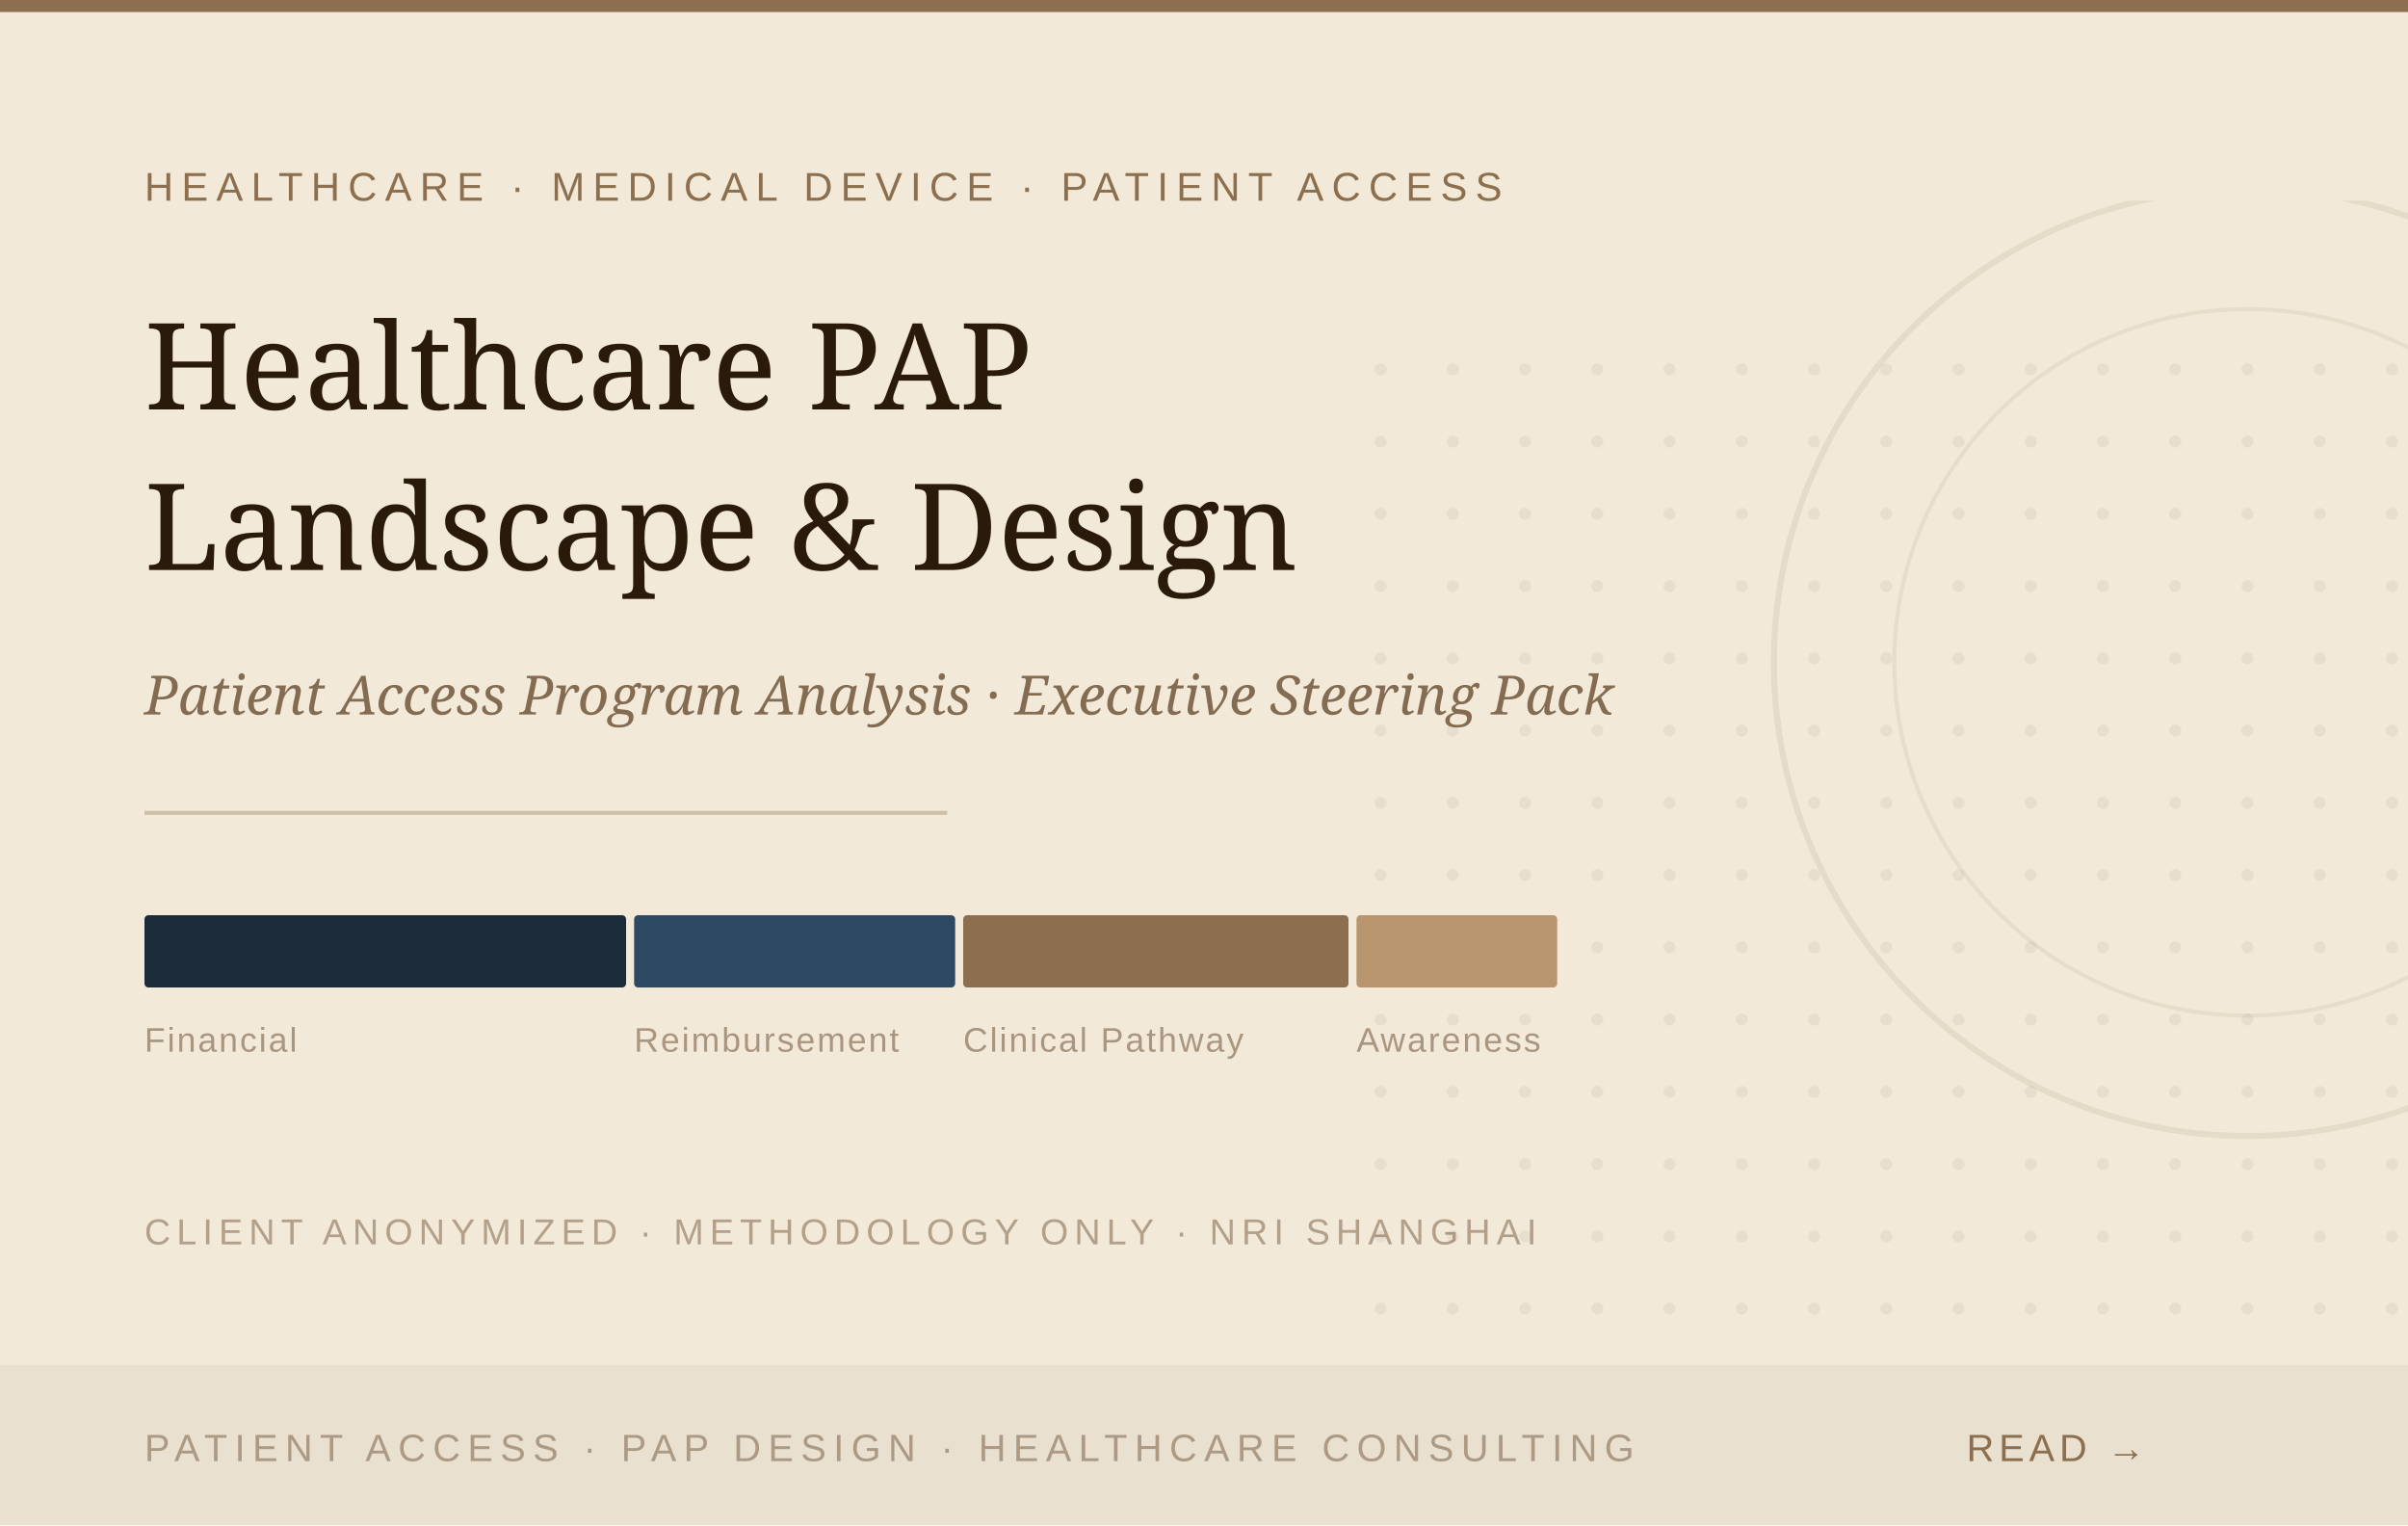
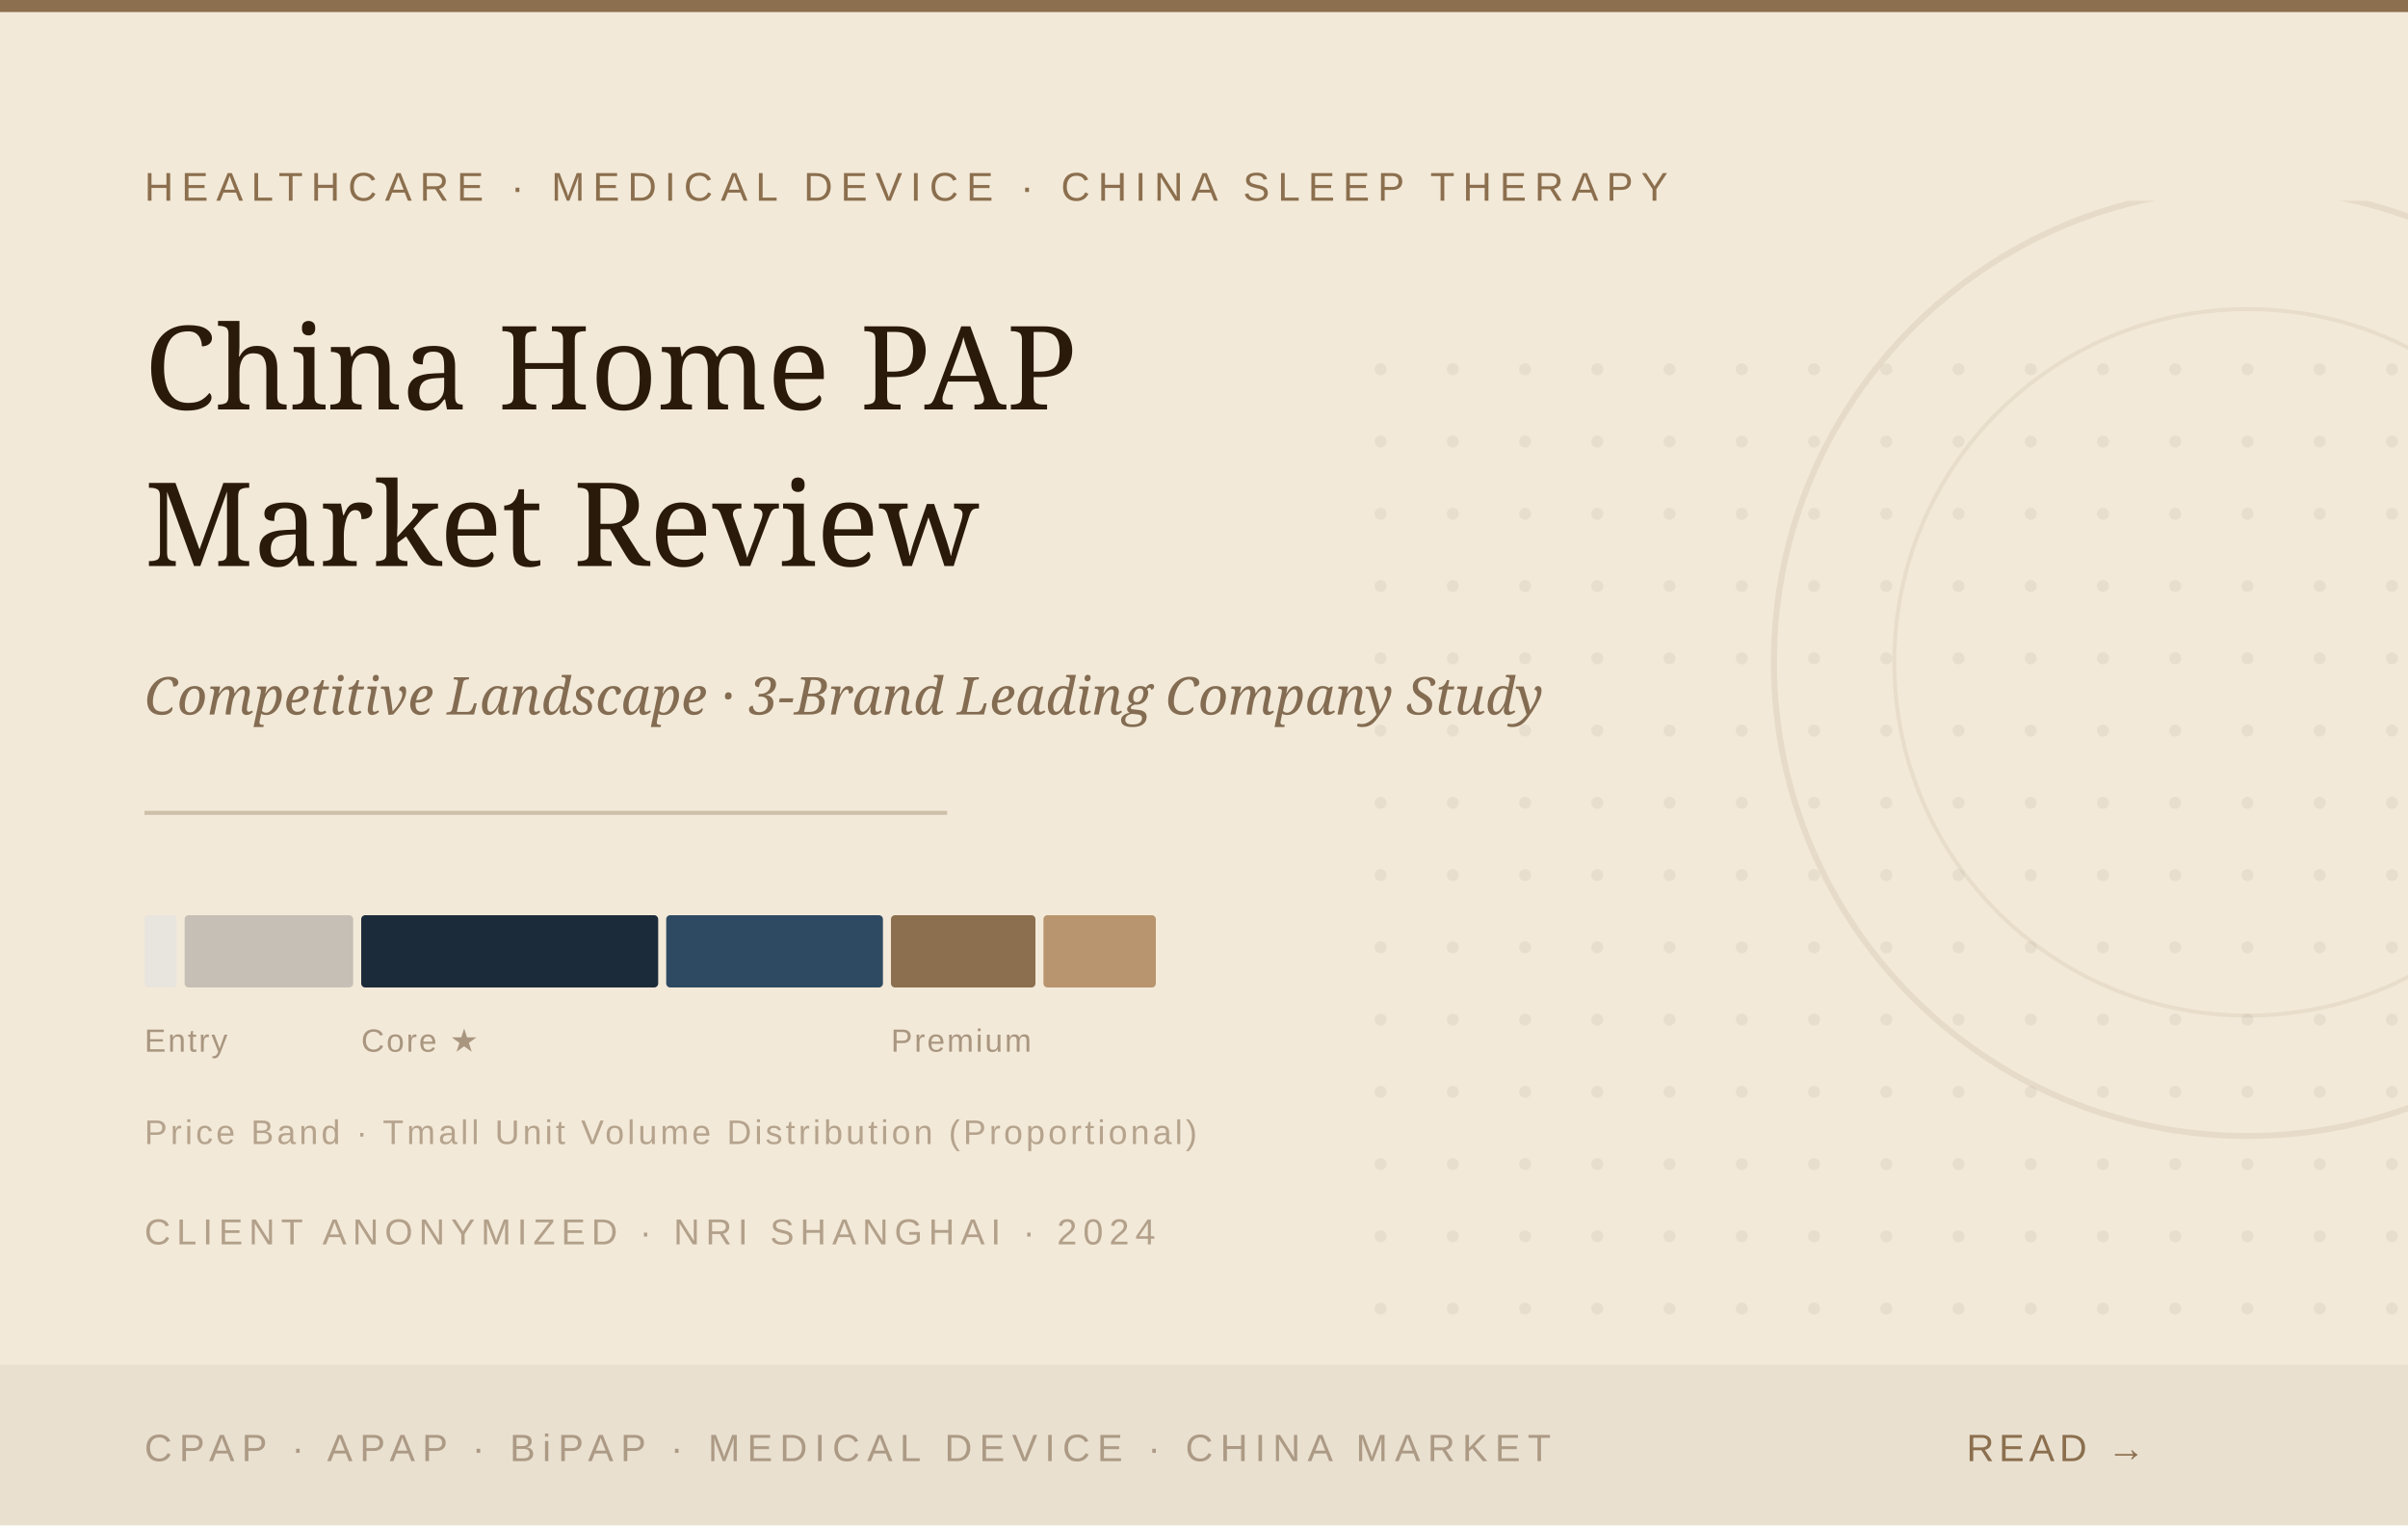
<svg xmlns="http://www.w3.org/2000/svg" viewBox="0 0 600 380" width="600" height="380">
  <defs>
    <pattern id="dots2" x="0" y="0" width="18" height="18" patternUnits="userSpaceOnUse">
      <circle cx="2" cy="2" r="1.5" fill="rgba(0,0,0,0.05)" />
    </pattern>
    <clipPath id="clip-arc">
      <rect x="330" y="50" width="270" height="290" />
    </clipPath>
  </defs>
  <rect width="600" height="380" fill="#F3E9D8" />
  <rect x="330" y="80" width="270" height="260" fill="url(#dots2)" />
  <circle cx="560" cy="165" r="118" fill="none" stroke="rgba(139,111,78,0.12)" stroke-width="1.5" clip-path="url(#clip-arc)" />
  <circle cx="560" cy="165" r="88" fill="none" stroke="rgba(139,111,78,0.10)" stroke-width="1" clip-path="url(#clip-arc)" />
  <rect x="0" y="0" width="600" height="3" fill="#8B6F4E" />
-   <text x="36" y="50" font-size="10" fill="#8B6F4E" font-family="Arial,sans-serif" letter-spacing="2">HEALTHCARE · MEDICAL DEVICE · PATIENT ACCESS</text>
-   <text x="36" y="102" font-size="30" font-weight="400" fill="#2a1a0a" font-family="Georgia,serif">Healthcare PAP</text>
-   <text x="36" y="142" font-size="30" font-weight="400" fill="#2a1a0a" font-family="Georgia,serif">Landscape &amp; Design</text>
-   <text x="36" y="178" font-size="13.5" fill="rgba(80,50,20,0.68)" font-family="Georgia,serif" font-style="italic">Patient Access Program Analysis · Executive Steering Pack</text>
+   <text x="36" y="50" font-size="10" fill="#8B6F4E" font-family="Arial,sans-serif" letter-spacing="2">HEALTHCARE · MEDICAL DEVICE · CHINA SLEEP THERAPY</text>
+   <text x="36" y="102" font-size="29" font-weight="400" fill="#2a1a0a" font-family="Georgia,serif">China Home PAP</text>
+   <text x="36" y="141" font-size="29" font-weight="400" fill="#2a1a0a" font-family="Georgia,serif">Market Review</text>
+   <text x="36" y="178" font-size="13" fill="rgba(80,50,20,0.68)" font-family="Georgia,serif" font-style="italic">Competitive Landscape · 3-Brand Leading Company Study</text>
  <rect x="36" y="202" width="200" height="1" fill="rgba(139,111,78,0.35)" />
-   <rect x="36" y="228" width="120" height="18" fill="#1c2b3a" rx="1" />
-   <rect x="158" y="228" width="80" height="18" fill="#2e4a62" rx="1" />
-   <rect x="240" y="228" width="96" height="18" fill="#8B6F4E" rx="1" />
-   <rect x="338" y="228" width="50" height="18" fill="#b8956e" rx="1" />
-   <text x="36" y="262" font-size="8.5" fill="rgba(80,50,20,0.45)" font-family="Arial,sans-serif" letter-spacing="0.5">Financial</text>
-   <text x="158" y="262" font-size="8.5" fill="rgba(80,50,20,0.45)" font-family="Arial,sans-serif" letter-spacing="0.5">Reimbursement</text>
-   <text x="240" y="262" font-size="8.5" fill="rgba(80,50,20,0.45)" font-family="Arial,sans-serif" letter-spacing="0.5">Clinical Pathway</text>
-   <text x="338" y="262" font-size="8.5" fill="rgba(80,50,20,0.45)" font-family="Arial,sans-serif" letter-spacing="0.5">Awareness</text>
-   <text x="36" y="310" font-size="9" fill="rgba(80,50,20,0.4)" font-family="Arial,sans-serif" letter-spacing="1.5">CLIENT ANONYMIZED · METHODOLOGY ONLY · NRI SHANGHAI</text>
+   <rect x="36" y="228" width="8" height="18" fill="#e8e4de" rx="1" />
+   <rect x="46" y="228" width="42" height="18" fill="#c5bfb5" rx="1" />
+   <rect x="90" y="228" width="74" height="18" fill="#1c2b3a" rx="1" />
+   <rect x="166" y="228" width="54" height="18" fill="#2e4a62" rx="1" />
+   <rect x="222" y="228" width="36" height="18" fill="#8B6F4E" rx="1" />
+   <rect x="260" y="228" width="28" height="18" fill="#b8956e" rx="1" />
+   <text x="36" y="262" font-size="8" fill="rgba(80,50,20,0.45)" font-family="Arial,sans-serif" letter-spacing="0.5">Entry</text>
+   <text x="90" y="262" font-size="8" fill="rgba(80,50,20,0.45)" font-family="Arial,sans-serif" letter-spacing="0.5">Core ★</text>
+   <text x="222" y="262" font-size="8" fill="rgba(80,50,20,0.45)" font-family="Arial,sans-serif" letter-spacing="0.5">Premium</text>
+   <text x="36" y="285" font-size="8.5" fill="rgba(80,50,20,0.38)" font-family="Arial,sans-serif" letter-spacing="0.8">Price Band · Tmall Unit Volume Distribution (Proportional)</text>
+   <text x="36" y="310" font-size="9" fill="rgba(80,50,20,0.4)" font-family="Arial,sans-serif" letter-spacing="1.5">CLIENT ANONYMIZED · NRI SHANGHAI · 2024</text>
  <rect x="0" y="340" width="600" height="40" fill="rgba(0,0,0,0.04)" />
-   <text x="36" y="364" font-size="9.5" fill="rgba(80,50,20,0.4)" font-family="Arial,sans-serif" letter-spacing="1.8">PATIENT ACCESS · PAP DESIGN · HEALTHCARE CONSULTING</text>
+   <text x="36" y="364" font-size="9.5" fill="rgba(80,50,20,0.4)" font-family="Arial,sans-serif" letter-spacing="1.8">CPAP · APAP · BiPAP · MEDICAL DEVICE · CHINA MARKET</text>
  <text x="490" y="364" font-size="9.5" fill="#8B6F4E" font-family="Arial,sans-serif" letter-spacing="1.2">READ →</text>
</svg>
